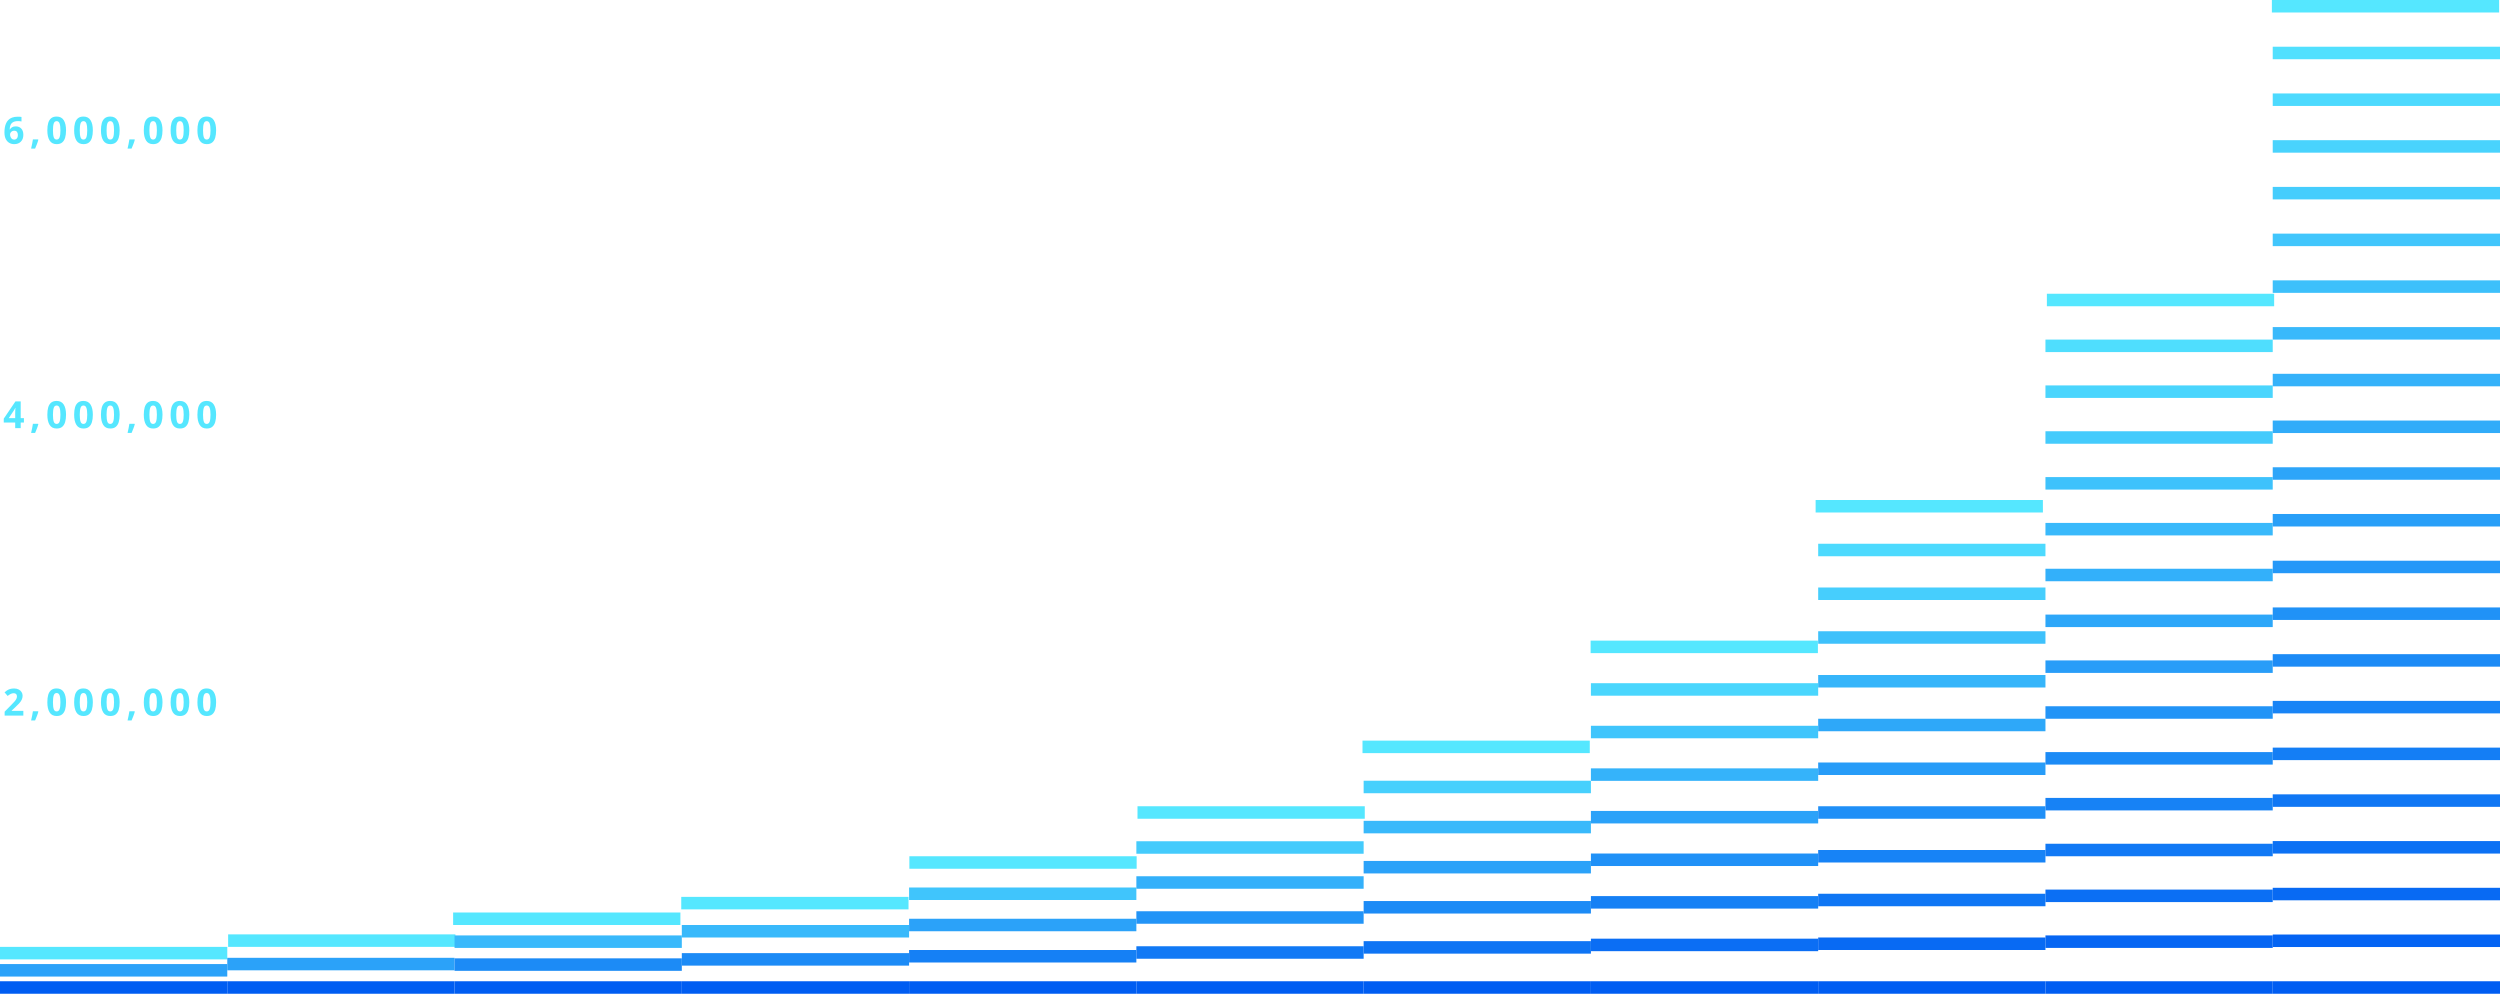
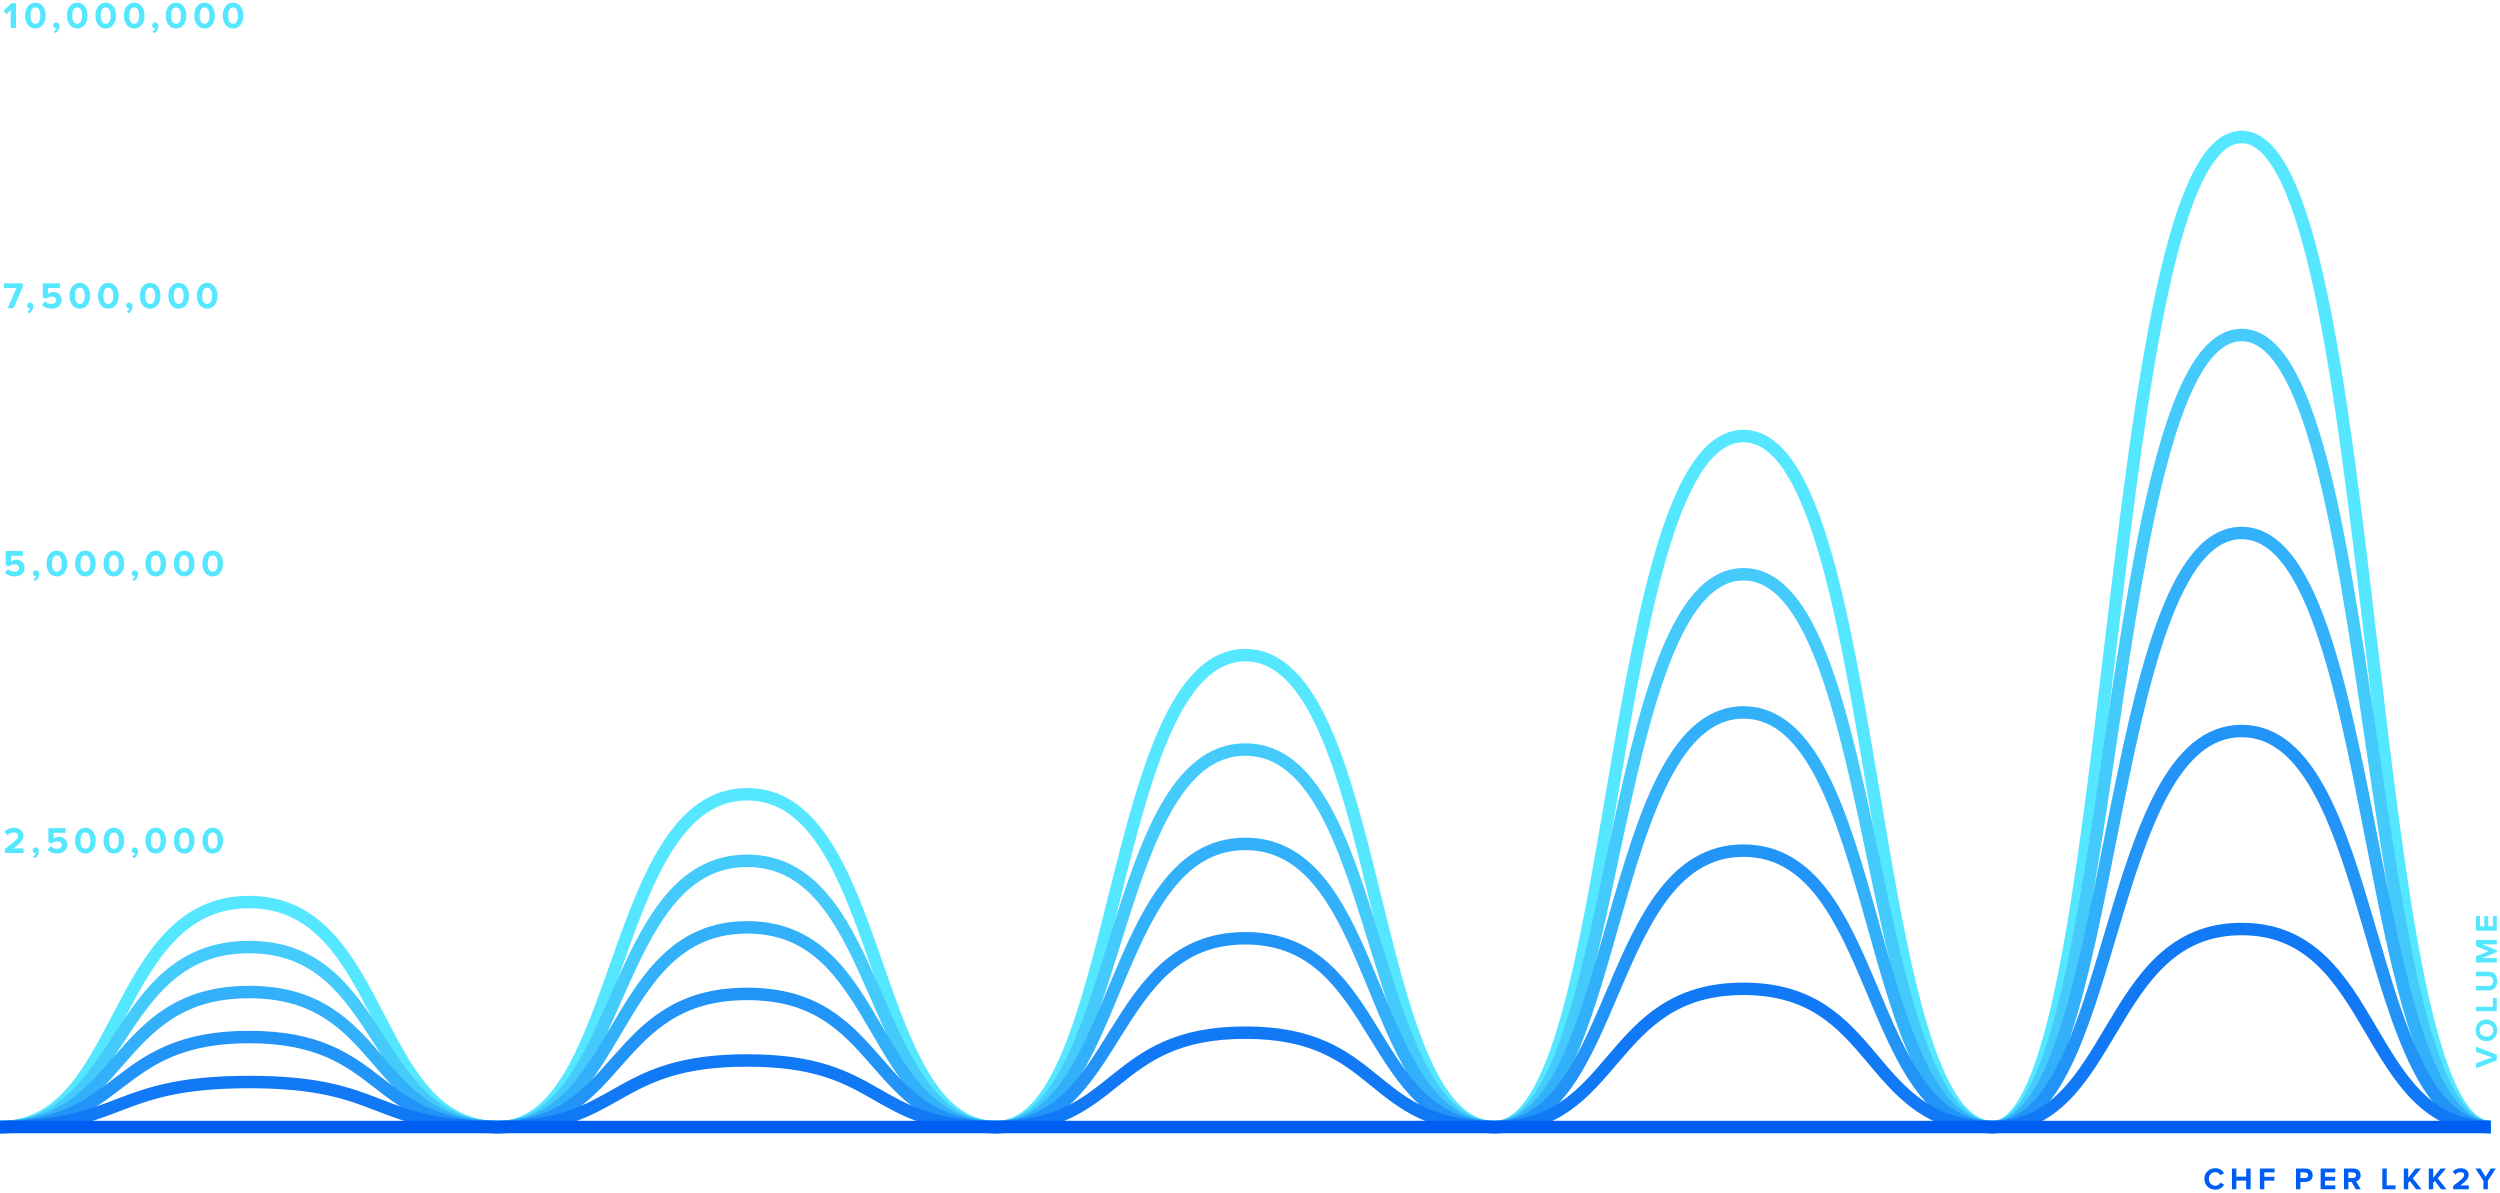
- <svg xmlns="http://www.w3.org/2000/svg" width="800" height="318" viewBox="0 0 800 318">
-   <g fill="none" fill-rule="evenodd">
-     <text fill="#55E7FF" font-family="ProximaNova-Bold, Proxima Nova" font-size="12" font-weight="bold" letter-spacing="1.714">
-       <tspan x="1" y="46">6,000,000</tspan>
-     </text>
-     <text fill="#55E7FF" font-family="ProximaNova-Bold, Proxima Nova" font-size="12" font-weight="bold" letter-spacing="1.714">
-       <tspan x="1" y="137">4,000,000</tspan>
-     </text>
-     <text fill="#55E7FF" font-family="ProximaNova-Bold, Proxima Nova" font-size="12" font-weight="bold" letter-spacing="1.714">
-       <tspan x="1" y="229">2,000,000</tspan>
-     </text>
-     <path fill="#55E7FF" d="M0 307.001h72.727V303H0z" />
-     <path fill="#2BA2F9" d="M0 312.5h72.727v-4.001H0z" />
-     <path fill="#005DF2" d="M0 318h72.727v-4H0z" />
-     <path fill="#55E7FF" d="M73 303h72.728v-4H73z" />
-     <path fill="#2BA2F9" d="M72.727 310.5h72.728v-4H72.727z" />
-     <path fill="#005DF2" d="M72.727 318h72.727v-4H72.727z" />
-     <path fill="#55E7FF" d="M145 296h72.727v-4H145z" />
-     <path fill="#39B9FB" d="M145.455 303.333h72.727v-4h-72.727z" />
-     <path fill="#1C8BF6" d="M145.455 310.667h72.727v-4h-72.727z" />
-     <path fill="#005DF2" d="M145.454 318h72.727v-4h-72.727z" />
-     <path fill="#55E7FF" d="M218 291h72.728v-4H218z" />
-     <path fill="#39B9FB" d="M218.181 300h72.728v-4h-72.728z" />
-     <path fill="#1C8BF6" d="M218.181 309h72.728v-4h-72.728z" />
-     <path fill="#005DF2" d="M218.182 318h72.727v-4h-72.727z" />
-     <path fill="#55E7FF" d="M291 278h72.727v-4H291z" />
-     <path fill="#40C5FC" d="M290.909 288h72.727v-4h-72.727z" />
-     <path fill="#2BA2F9" d="M290.909 298h72.727v-4h-72.727z" />
-     <path fill="#1580F5" d="M290.909 308h72.727v-4h-72.727z" />
-     <path fill="#005DF2" d="M290.909 318h72.727v-4h-72.727z" />
-     <path fill="#55E7FF" d="M364 262h72.728v-4H364z" />
-     <path fill="#44CBFC" d="M363.636 273.2h72.728v-4h-72.728z" />
-     <path fill="#33B0FA" d="M363.636 284.4h72.728v-4h-72.728z" />
-     <path fill="#2294F7" d="M363.636 295.6h72.728v-4h-72.728z" />
-     <path fill="#1179F5" d="M363.636 306.8h72.728v-4h-72.728z" />
-     <path fill="#005DF2" d="M363.636 318h72.728v-4h-72.728z" />
-     <path fill="#55E7FF" d="M436 241h72.727v-4H436z" />
-     <path fill="#47D0FD" d="M436.364 253.833h72.727v-4h-72.727z" />
-     <path fill="#39B9FB" d="M436.364 266.667h72.727v-4h-72.727z" />
-     <path fill="#2BA2F9" d="M436.364 279.5h72.727v-4h-72.727z" />
-     <path fill="#1C8BF6" d="M436.364 292.333h72.727v-4h-72.727z" />
-     <path fill="#0E74F4" d="M436.364 305.167h72.727v-4h-72.727z" />
-     <path fill="#005DF2" d="M436.364 318h72.726v-4h-72.726z" />
-     <path fill="#55E7FF" d="M509 209h72.728v-4H509z" />
-     <path fill="#4AD6FD" d="M509.09 222.625h72.728v-4H509.09z" />
-     <path fill="#40C5FC" d="M509.09 236.25h72.728v-4H509.09z" />
-     <path fill="#35B3FA" d="M509.09 249.875h72.728v-4H509.09z" />
-     <path fill="#2BA2F9" d="M509.09 263.5h72.728v-4H509.09z" />
-     <path fill="#2091F7" d="M509.09 277.125h72.728v-4H509.09z" />
-     <path fill="#1580F5" d="M509.09 290.75h72.728v-4H509.09z" />
-     <path fill="#0B6EF4" d="M509.09 304.375h72.728v-4H509.09z" />
-     <path fill="#005DF2" d="M509.09 318h72.728v-4H509.09z" />
-     <path fill="#55E7FF" d="M581 164h72.728v-4H581z" />
-     <path fill="#4DDAFE" d="M581.818 178h72.728v-4h-72.728z" />
-     <path fill="#46CEFD" d="M581.818 192h72.728v-4h-72.728z" />
-     <path fill="#3EC1FB" d="M581.818 206h72.728v-4h-72.728z" />
-     <path fill="#36B5FA" d="M581.818 220h72.728v-4h-72.728z" />
-     <path fill="#2EA8F9" d="M581.818 234h72.728v-4h-72.728z" />
-     <path fill="#279CF8" d="M581.818 248h72.728v-4h-72.728z" />
-     <path fill="#1F8FF7" d="M581.818 262h72.728v-4h-72.728z" />
-     <path fill="#1783F6" d="M581.818 276h72.728v-4h-72.728z" />
-     <path fill="#0F76F4" d="M581.818 290h72.728v-4h-72.728z" />
-     <path fill="#086AF3" d="M581.818 304h72.728v-4h-72.728z" />
-     <path fill="#005DF2" d="M581.818 318h72.727v-4h-72.727z" />
-     <path fill="#55E7FF" d="M655 98h72.727v-4H655z" />
-     <path fill="#4FDEFE" d="M654.545 112.667h72.727v-4h-72.727z" />
-     <path fill="#4AD5FD" d="M654.545 127.333h72.727v-4h-72.727z" />
-     <path fill="#44CBFC" d="M654.545 142h72.727v-4h-72.727z" />
-     <path fill="#3EC2FC" d="M654.545 156.667h72.727v-4h-72.727z" />
-     <path fill="#39B9FB" d="M654.545 171.333h72.727v-4h-72.727z" />
-     <path fill="#33B0FA" d="M654.545 186h72.727v-4h-72.727z" />
-     <path fill="#2DA7F9" d="M654.545 200.667h72.727v-4h-72.727z" />
-     <path fill="#289DF8" d="M654.545 215.333h72.727v-4h-72.727z" />
-     <path fill="#2294F7" d="M654.545 230h72.727v-4h-72.727z" />
-     <path fill="#1C8BF6" d="M654.545 244.667h72.727v-4h-72.727z" />
-     <path fill="#1782F5" d="M654.545 259.333h72.727v-4h-72.727z" />
-     <path fill="#1179F5" d="M654.545 274h72.727v-4h-72.727z" />
-     <path fill="#0B6FF4" d="M654.545 288.667h72.727v-4h-72.727z" />
-     <path fill="#0666F3" d="M654.545 303.333h72.727v-4h-72.727z" />
-     <path fill="#005DF2" d="M654.546 318h72.726v-4h-72.726z" />
-     <path fill="#55E7FF" d="M727 4h72.728V0H727z" />
-     <path fill="#51E0FE" d="M727.272 18.953H800v-4.001h-72.728z" />
-     <path fill="#4DDAFE" d="M727.272 33.904H800v-4h-72.728z" />
-     <path fill="#49D3FD" d="M727.272 48.858H800v-4h-72.728z" />
-     <path fill="#45CDFD" d="M727.272 63.809H800v-4h-72.728z" />
-     <path fill="#41C6FC" d="M727.272 78.762H800v-4.001h-72.728z" />
-     <path fill="#3DC0FB" d="M727.272 93.714H800v-4h-72.728z" />
-     <path fill="#39B9FB" d="M727.272 108.667H800v-4.001h-72.728z" />
-     <path fill="#35B2FA" d="M727.272 123.619H800v-4h-72.728z" />
-     <path fill="#31ACF9" d="M727.272 138.572H800v-4.001h-72.728z" />
-     <path fill="#2DA5F9" d="M727.272 153.523H800v-4h-72.728z" />
-     <path fill="#289FF8" d="M727.272 168.477H800v-4.001h-72.728z" />
-     <path fill="#2498F8" d="M727.272 183.428H800v-4h-72.728z" />
-     <path fill="#2092F7" d="M727.272 198.381H800v-4.001h-72.728z" />
-     <path fill="#1C8BF6" d="M727.272 213.333H800v-4h-72.728z" />
-     <path fill="#1884F6" d="M727.272 228.286H800v-4.001h-72.728z" />
-     <path fill="#147EF5" d="M727.272 243.238H800v-4h-72.728z" />
-     <path fill="#1077F4" d="M727.272 258.191H800v-4.001h-72.728z" />
-     <path fill="#0C71F4" d="M727.272 273.142H800v-4h-72.728z" />
-     <path fill="#086AF3" d="M727.272 288.096H800v-4h-72.728z" />
-     <path fill="#0464F3" d="M727.272 303.048H800v-4.001h-72.728z" />
-     <path fill="#005DF2" d="M727.272 318H800v-4h-72.728z" />
+ <svg xmlns="http://www.w3.org/2000/svg" width="803px" height="383px" viewBox="0 0 803 383" version="1.1">
+   <defs />
+   <g id="utility_token" stroke="none" stroke-width="1" fill="none" fill-rule="evenodd">
+     <g id="LKT_landing/04a_sale_details" transform="translate(-400, -1142)">
+       <g id="graph" transform="translate(400, 1142)">
+         <path d="M711.591,382.12 C713.061,382.12 713.901,381.31 714.381,380.48 L713.161,379.89 C712.881,380.44 712.281,380.86 711.591,380.86 C710.381,380.86 709.501,379.93 709.501,378.67 C709.501,377.41 710.381,376.48 711.591,376.48 C712.281,376.48 712.881,376.91 713.161,377.45 L714.381,376.85 C713.911,376.02 713.061,375.22 711.591,375.22 C709.591,375.22 708.041,376.62 708.041,378.67 C708.041,380.72 709.591,382.12 711.591,382.12 Z M722.898,382 L722.898,375.33 L721.468,375.33 L721.468,377.95 L718.318,377.95 L718.318,375.33 L716.898,375.33 L716.898,382 L718.318,382 L718.318,379.2 L721.468,379.2 L721.468,382 L722.898,382 Z M727.294,382 L727.294,379.24 L730.524,379.24 L730.524,377.99 L727.294,377.99 L727.294,376.58 L730.594,376.58 L730.594,375.33 L725.874,375.33 L725.874,382 L727.294,382 Z M738.898,382 L737.478,382 L737.478,375.33 L740.598,375.33 C742.048,375.33 742.838,376.31 742.838,377.48 C742.838,378.64 742.038,379.63 740.598,379.63 L738.898,379.63 L738.898,382 Z M740.408,378.38 C740.968,378.38 741.388,378.03 741.388,377.48 C741.388,376.92 740.968,376.58 740.408,376.58 L738.898,376.58 L738.898,378.38 L740.408,378.38 Z M750.104,382 L750.104,380.75 L746.804,380.75 L746.804,379.24 L750.034,379.24 L750.034,377.99 L746.804,377.99 L746.804,376.58 L750.104,376.58 L750.104,375.33 L745.384,375.33 L745.384,382 L750.104,382 Z M758.281,382 L756.651,382 L755.341,379.63 L754.301,379.63 L754.301,382 L752.881,382 L752.881,375.33 L756.001,375.33 C757.391,375.33 758.241,376.24 758.241,377.48 C758.241,378.66 757.501,379.29 756.781,379.46 L758.281,382 Z M755.791,378.38 C756.361,378.38 756.791,378.04 756.791,377.48 C756.791,376.92 756.361,376.58 755.791,376.58 L754.301,376.58 L754.301,378.38 L755.791,378.38 Z M769.444,382 L769.444,380.75 L766.624,380.75 L766.624,375.33 L765.204,375.33 L765.204,382 L769.444,382 Z M777.811,382 L774.981,378.46 L777.631,375.33 L775.881,375.33 L773.521,378.31 L773.521,375.33 L772.101,375.33 L772.101,382 L773.521,382 L773.521,379.95 L774.041,379.33 L776.061,382 L777.811,382 Z M785.838,382 L783.008,378.46 L785.658,375.33 L783.908,375.33 L781.548,378.31 L781.548,375.33 L780.128,375.33 L780.128,382 L781.548,382 L781.548,379.95 L782.068,379.33 L784.088,382 L785.838,382 Z M792.984,382 L792.984,380.75 L790.264,380.75 C791.994,379.49 792.934,378.5 792.934,377.36 C792.934,376.03 791.804,375.23 790.384,375.23 C789.454,375.23 788.464,375.57 787.814,376.32 L788.624,377.26 C789.074,376.79 789.654,376.49 790.414,376.49 C790.964,376.49 791.494,376.78 791.494,377.36 C791.494,378.18 790.694,378.87 787.964,380.89 L787.964,382 L792.984,382 Z M799.101,382 L799.101,379.27 L801.651,375.33 L800.031,375.33 L798.391,378.01 L796.731,375.33 L795.111,375.33 L797.681,379.27 L797.681,382 L799.101,382 Z" id="CHF-per-LKK2Y" fill="#005DF2" />
+         <g id="Page-1" transform="translate(0, 44)" stroke-width="4">
+           <path d="M0,318 C40,318 35.817,245.738 80,245.738 C124.183,245.738 119,318 160,318 C200,318 195.817,211.111 240,211.111 C284.183,211.111 279,318 320,318 C360,318 355.817,166.432 400,166.432 C444.183,166.432 439,318 480,318 C520,318 515.817,96.062 560,96.062 C604.183,96.062 599,318 640,318 C680,318 675.817,0 720,0 C764.183,0 759,318 800,318" id="Stroke-1" stroke="#55E7FF" />
+           <path d="M0,318 C40,318 35.817,260.19 80,260.19 C124.183,260.19 119,318 160,318 C200,318 195.817,232.489 240,232.489 C284.183,232.489 279,318 320,318 C360,318 355.817,196.745 400,196.745 C444.183,196.745 439,318 480,318 C520,318 515.817,140.449 560,140.449 C604.183,140.449 599,318 640,318 C680,318 675.817,63.6 720,63.6 C764.183,63.6 759,318 800,318" id="Stroke-3" stroke="#44CBFC" />
+           <path d="M0,318 C40,318 35.817,274.643 80,274.643 C124.183,274.643 119,318 160,318 C200,318 195.817,253.867 240,253.867 C284.183,253.867 279,318 320,318 C360,318 355.817,227.06 400,227.06 C444.183,227.06 439,318 480,318 C520,318 515.817,184.837 560,184.837 C604.183,184.837 599,318 640,318 C680,318 675.817,127.2 720,127.2 C764.183,127.2 759,318 800,318" id="Stroke-5" stroke="#33B0FA" />
+           <path d="M0,318 C40,318 35.817,289.096 80,289.096 C124.183,289.096 119,318 160,318 C200,318 195.817,275.244 240,275.244 C284.183,275.244 279,318 320,318 C360,318 355.817,257.373 400,257.373 C444.183,257.373 439,318 480,318 C520,318 515.817,229.225 560,229.225 C604.183,229.225 599,318 640,318 C680,318 675.817,190.8 720,190.8 C764.183,190.8 759,318 800,318" id="Stroke-7" stroke="#2294F7" />
+           <path d="M0,318 C40,318 35.817,303.548 80,303.548 C124.183,303.548 119,318 160,318 C200,318 195.817,296.622 240,296.622 C284.183,296.622 279,318 320,318 C360,318 355.817,287.687 400,287.687 C444.183,287.687 439,318 480,318 C520,318 515.817,273.612 560,273.612 C604.183,273.612 599,318 640,318 C680,318 675.817,254.4 720,254.4 C764.183,254.4 759,318 800,318" id="Stroke-9" stroke="#1179F5" />
+           <polyline id="Stroke-11" stroke="#005DF2" points="0 318 80 318 160 318 240 318 320 318 400 318 480 318 560 318 640 318 720 318 800 318" />
+         </g>
+         <path d="M4.324,99 L7.3,92.184 L7.3,90.996 L1.288,90.996 L1.288,92.496 L5.32,92.496 L2.452,99 L4.324,99 Z M10.706,98.412 C10.706,97.632 10.19,97.188 9.626,97.188 C9.122,97.188 8.69,97.62 8.69,98.148 C8.69,98.664 9.05,99.012 9.506,99.012 C9.59,99.012 9.698,98.988 9.734,98.976 C9.638,99.396 9.194,99.9 8.81,100.104 L9.47,100.644 C10.202,100.116 10.706,99.312 10.706,98.412 Z M16.585,99.144 C18.517,99.144 19.789,98.076 19.789,96.372 C19.789,94.752 18.577,93.78 17.221,93.78 C16.489,93.78 15.841,94.068 15.457,94.452 L15.457,92.496 L19.249,92.496 L19.249,90.996 L13.753,90.996 L13.753,95.592 L14.941,95.904 C15.421,95.448 15.961,95.256 16.621,95.256 C17.533,95.256 18.061,95.736 18.061,96.444 C18.061,97.092 17.521,97.632 16.573,97.632 C15.733,97.632 14.989,97.32 14.449,96.756 L13.501,97.944 C14.185,98.688 15.193,99.144 16.585,99.144 Z M25.643,99.144 C23.351,99.144 22.331,97.068 22.331,95.004 C22.331,92.94 23.351,90.876 25.643,90.876 C27.923,90.876 28.955,92.94 28.955,95.004 C28.955,97.068 27.923,99.144 25.643,99.144 Z M25.643,97.632 C26.783,97.632 27.215,96.48 27.215,95.004 C27.215,93.528 26.783,92.388 25.643,92.388 C24.491,92.388 24.059,93.528 24.059,95.004 C24.059,96.48 24.491,97.632 25.643,97.632 Z M34.797,99.144 C32.505,99.144 31.485,97.068 31.485,95.004 C31.485,92.94 32.505,90.876 34.797,90.876 C37.077,90.876 38.109,92.94 38.109,95.004 C38.109,97.068 37.077,99.144 34.797,99.144 Z M34.797,97.632 C35.937,97.632 36.369,96.48 36.369,95.004 C36.369,93.528 35.937,92.388 34.797,92.388 C33.645,92.388 33.213,93.528 33.213,95.004 C33.213,96.48 33.645,97.632 34.797,97.632 Z M42.559,98.412 C42.559,97.632 42.043,97.188 41.479,97.188 C40.975,97.188 40.543,97.62 40.543,98.148 C40.543,98.664 40.903,99.012 41.359,99.012 C41.443,99.012 41.551,98.988 41.587,98.976 C41.491,99.396 41.047,99.9 40.663,100.104 L41.323,100.644 C42.055,100.116 42.559,99.312 42.559,98.412 Z M48.234,99.144 C45.942,99.144 44.922,97.068 44.922,95.004 C44.922,92.94 45.942,90.876 48.234,90.876 C50.514,90.876 51.546,92.94 51.546,95.004 C51.546,97.068 50.514,99.144 48.234,99.144 Z M48.234,97.632 C49.374,97.632 49.806,96.48 49.806,95.004 C49.806,93.528 49.374,92.388 48.234,92.388 C47.082,92.388 46.65,93.528 46.65,95.004 C46.65,96.48 47.082,97.632 48.234,97.632 Z M57.388,99.144 C55.096,99.144 54.076,97.068 54.076,95.004 C54.076,92.94 55.096,90.876 57.388,90.876 C59.668,90.876 60.7,92.94 60.7,95.004 C60.7,97.068 59.668,99.144 57.388,99.144 Z M57.388,97.632 C58.528,97.632 58.96,96.48 58.96,95.004 C58.96,93.528 58.528,92.388 57.388,92.388 C56.236,92.388 55.804,93.528 55.804,95.004 C55.804,96.48 56.236,97.632 57.388,97.632 Z M66.542,99.144 C64.25,99.144 63.23,97.068 63.23,95.004 C63.23,92.94 64.25,90.876 66.542,90.876 C68.822,90.876 69.854,92.94 69.854,95.004 C69.854,97.068 68.822,99.144 66.542,99.144 Z M66.542,97.632 C67.682,97.632 68.114,96.48 68.114,95.004 C68.114,93.528 67.682,92.388 66.542,92.388 C65.39,92.388 64.958,93.528 64.958,95.004 C64.958,96.48 65.39,97.632 66.542,97.632 Z" id="7,500,000" fill="#55E7FF" />
+         <path d="M5.14,9 L5.14,0.996 L3.652,0.996 L1.132,3.528 L2.104,4.548 L3.436,3.192 L3.436,9 L5.14,9 Z M11.366,9.144 C9.074,9.144 8.054,7.068 8.054,5.004 C8.054,2.94 9.074,0.876 11.366,0.876 C13.646,0.876 14.678,2.94 14.678,5.004 C14.678,7.068 13.646,9.144 11.366,9.144 Z M11.366,7.632 C12.506,7.632 12.938,6.48 12.938,5.004 C12.938,3.528 12.506,2.388 11.366,2.388 C10.214,2.388 9.782,3.528 9.782,5.004 C9.782,6.48 10.214,7.632 11.366,7.632 Z M19.129,8.412 C19.129,7.632 18.613,7.188 18.049,7.188 C17.545,7.188 17.113,7.62 17.113,8.148 C17.113,8.664 17.473,9.012 17.929,9.012 C18.013,9.012 18.121,8.988 18.157,8.976 C18.061,9.396 17.617,9.9 17.233,10.104 L17.893,10.644 C18.625,10.116 19.129,9.312 19.129,8.412 Z M24.803,9.144 C22.511,9.144 21.491,7.068 21.491,5.004 C21.491,2.94 22.511,0.876 24.803,0.876 C27.083,0.876 28.115,2.94 28.115,5.004 C28.115,7.068 27.083,9.144 24.803,9.144 Z M24.803,7.632 C25.943,7.632 26.375,6.48 26.375,5.004 C26.375,3.528 25.943,2.388 24.803,2.388 C23.651,2.388 23.219,3.528 23.219,5.004 C23.219,6.48 23.651,7.632 24.803,7.632 Z M33.957,9.144 C31.665,9.144 30.645,7.068 30.645,5.004 C30.645,2.94 31.665,0.876 33.957,0.876 C36.237,0.876 37.269,2.94 37.269,5.004 C37.269,7.068 36.237,9.144 33.957,9.144 Z M33.957,7.632 C35.097,7.632 35.529,6.48 35.529,5.004 C35.529,3.528 35.097,2.388 33.957,2.388 C32.805,2.388 32.373,3.528 32.373,5.004 C32.373,6.48 32.805,7.632 33.957,7.632 Z M43.111,9.144 C40.819,9.144 39.799,7.068 39.799,5.004 C39.799,2.94 40.819,0.876 43.111,0.876 C45.391,0.876 46.423,2.94 46.423,5.004 C46.423,7.068 45.391,9.144 43.111,9.144 Z M43.111,7.632 C44.251,7.632 44.683,6.48 44.683,5.004 C44.683,3.528 44.251,2.388 43.111,2.388 C41.959,2.388 41.527,3.528 41.527,5.004 C41.527,6.48 41.959,7.632 43.111,7.632 Z M50.874,8.412 C50.874,7.632 50.358,7.188 49.794,7.188 C49.29,7.188 48.858,7.62 48.858,8.148 C48.858,8.664 49.218,9.012 49.674,9.012 C49.758,9.012 49.866,8.988 49.902,8.976 C49.806,9.396 49.362,9.9 48.978,10.104 L49.638,10.644 C50.37,10.116 50.874,9.312 50.874,8.412 Z M56.548,9.144 C54.256,9.144 53.236,7.068 53.236,5.004 C53.236,2.94 54.256,0.876 56.548,0.876 C58.828,0.876 59.86,2.94 59.86,5.004 C59.86,7.068 58.828,9.144 56.548,9.144 Z M56.548,7.632 C57.688,7.632 58.12,6.48 58.12,5.004 C58.12,3.528 57.688,2.388 56.548,2.388 C55.396,2.388 54.964,3.528 54.964,5.004 C54.964,6.48 55.396,7.632 56.548,7.632 Z M65.702,9.144 C63.41,9.144 62.39,7.068 62.39,5.004 C62.39,2.94 63.41,0.876 65.702,0.876 C67.982,0.876 69.014,2.94 69.014,5.004 C69.014,7.068 67.982,9.144 65.702,9.144 Z M65.702,7.632 C66.842,7.632 67.274,6.48 67.274,5.004 C67.274,3.528 66.842,2.388 65.702,2.388 C64.55,2.388 64.118,3.528 64.118,5.004 C64.118,6.48 64.55,7.632 65.702,7.632 Z M74.857,9.144 C72.565,9.144 71.545,7.068 71.545,5.004 C71.545,2.94 72.565,0.876 74.857,0.876 C77.137,0.876 78.169,2.94 78.169,5.004 C78.169,7.068 77.137,9.144 74.857,9.144 Z M74.857,7.632 C75.997,7.632 76.429,6.48 76.429,5.004 C76.429,3.528 75.997,2.388 74.857,2.388 C73.705,2.388 73.273,3.528 73.273,5.004 C73.273,6.48 73.705,7.632 74.857,7.632 Z" id="10,000,000" fill="#55E7FF" />
+         <path d="M4.672,185.144 C6.604,185.144 7.876,184.076 7.876,182.372 C7.876,180.752 6.664,179.78 5.308,179.78 C4.576,179.78 3.928,180.068 3.544,180.452 L3.544,178.496 L7.336,178.496 L7.336,176.996 L1.84,176.996 L1.84,181.592 L3.028,181.904 C3.508,181.448 4.048,181.256 4.708,181.256 C5.62,181.256 6.148,181.736 6.148,182.444 C6.148,183.092 5.608,183.632 4.66,183.632 C3.82,183.632 3.076,183.32 2.536,182.756 L1.588,183.944 C2.272,184.688 3.28,185.144 4.672,185.144 Z M12.59,184.412 C12.59,183.632 12.074,183.188 11.51,183.188 C11.006,183.188 10.574,183.62 10.574,184.148 C10.574,184.664 10.934,185.012 11.39,185.012 C11.474,185.012 11.582,184.988 11.618,184.976 C11.522,185.396 11.078,185.9 10.694,186.104 L11.354,186.644 C12.086,186.116 12.59,185.312 12.59,184.412 Z M18.265,185.144 C15.973,185.144 14.953,183.068 14.953,181.004 C14.953,178.94 15.973,176.876 18.265,176.876 C20.545,176.876 21.577,178.94 21.577,181.004 C21.577,183.068 20.545,185.144 18.265,185.144 Z M18.265,183.632 C19.405,183.632 19.837,182.48 19.837,181.004 C19.837,179.528 19.405,178.388 18.265,178.388 C17.113,178.388 16.681,179.528 16.681,181.004 C16.681,182.48 17.113,183.632 18.265,183.632 Z M27.419,185.144 C25.127,185.144 24.107,183.068 24.107,181.004 C24.107,178.94 25.127,176.876 27.419,176.876 C29.699,176.876 30.731,178.94 30.731,181.004 C30.731,183.068 29.699,185.144 27.419,185.144 Z M27.419,183.632 C28.559,183.632 28.991,182.48 28.991,181.004 C28.991,179.528 28.559,178.388 27.419,178.388 C26.267,178.388 25.835,179.528 25.835,181.004 C25.835,182.48 26.267,183.632 27.419,183.632 Z M36.573,185.144 C34.281,185.144 33.261,183.068 33.261,181.004 C33.261,178.94 34.281,176.876 36.573,176.876 C38.853,176.876 39.885,178.94 39.885,181.004 C39.885,183.068 38.853,185.144 36.573,185.144 Z M36.573,183.632 C37.713,183.632 38.145,182.48 38.145,181.004 C38.145,179.528 37.713,178.388 36.573,178.388 C35.421,178.388 34.989,179.528 34.989,181.004 C34.989,182.48 35.421,183.632 36.573,183.632 Z M44.335,184.412 C44.335,183.632 43.819,183.188 43.255,183.188 C42.751,183.188 42.319,183.62 42.319,184.148 C42.319,184.664 42.679,185.012 43.135,185.012 C43.219,185.012 43.327,184.988 43.363,184.976 C43.267,185.396 42.823,185.9 42.439,186.104 L43.099,186.644 C43.831,186.116 44.335,185.312 44.335,184.412 Z M50.01,185.144 C47.718,185.144 46.698,183.068 46.698,181.004 C46.698,178.94 47.718,176.876 50.01,176.876 C52.29,176.876 53.322,178.94 53.322,181.004 C53.322,183.068 52.29,185.144 50.01,185.144 Z M50.01,183.632 C51.15,183.632 51.582,182.48 51.582,181.004 C51.582,179.528 51.15,178.388 50.01,178.388 C48.858,178.388 48.426,179.528 48.426,181.004 C48.426,182.48 48.858,183.632 50.01,183.632 Z M59.164,185.144 C56.872,185.144 55.852,183.068 55.852,181.004 C55.852,178.94 56.872,176.876 59.164,176.876 C61.444,176.876 62.476,178.94 62.476,181.004 C62.476,183.068 61.444,185.144 59.164,185.144 Z M59.164,183.632 C60.304,183.632 60.736,182.48 60.736,181.004 C60.736,179.528 60.304,178.388 59.164,178.388 C58.012,178.388 57.58,179.528 57.58,181.004 C57.58,182.48 58.012,183.632 59.164,183.632 Z M68.318,185.144 C66.026,185.144 65.006,183.068 65.006,181.004 C65.006,178.94 66.026,176.876 68.318,176.876 C70.598,176.876 71.63,178.94 71.63,181.004 C71.63,183.068 70.598,185.144 68.318,185.144 Z M68.318,183.632 C69.458,183.632 69.89,182.48 69.89,181.004 C69.89,179.528 69.458,178.388 68.318,178.388 C67.166,178.388 66.734,179.528 66.734,181.004 C66.734,182.48 67.166,183.632 68.318,183.632 Z" id="5,000,000" fill="#55E7FF" />
+         <path d="M7.588,274 L7.588,272.5 L4.324,272.5 C6.4,270.988 7.528,269.8 7.528,268.432 C7.528,266.836 6.172,265.876 4.468,265.876 C3.352,265.876 2.164,266.284 1.384,267.184 L2.356,268.312 C2.896,267.748 3.592,267.388 4.504,267.388 C5.164,267.388 5.8,267.736 5.8,268.432 C5.8,269.416 4.84,270.244 1.564,272.668 L1.564,274 L7.588,274 Z M12.494,273.412 C12.494,272.632 11.978,272.188 11.414,272.188 C10.91,272.188 10.478,272.62 10.478,273.148 C10.478,273.664 10.838,274.012 11.294,274.012 C11.378,274.012 11.486,273.988 11.522,273.976 C11.426,274.396 10.982,274.9 10.598,275.104 L11.258,275.644 C11.99,275.116 12.494,274.312 12.494,273.412 Z M18.373,274.144 C20.305,274.144 21.577,273.076 21.577,271.372 C21.577,269.752 20.365,268.78 19.009,268.78 C18.277,268.78 17.629,269.068 17.245,269.452 L17.245,267.496 L21.037,267.496 L21.037,265.996 L15.541,265.996 L15.541,270.592 L16.729,270.904 C17.209,270.448 17.749,270.256 18.409,270.256 C19.321,270.256 19.849,270.736 19.849,271.444 C19.849,272.092 19.309,272.632 18.361,272.632 C17.521,272.632 16.777,272.32 16.237,271.756 L15.289,272.944 C15.973,273.688 16.981,274.144 18.373,274.144 Z M27.431,274.144 C25.139,274.144 24.119,272.068 24.119,270.004 C24.119,267.94 25.139,265.876 27.431,265.876 C29.711,265.876 30.743,267.94 30.743,270.004 C30.743,272.068 29.711,274.144 27.431,274.144 Z M27.431,272.632 C28.571,272.632 29.003,271.48 29.003,270.004 C29.003,268.528 28.571,267.388 27.431,267.388 C26.279,267.388 25.847,268.528 25.847,270.004 C25.847,271.48 26.279,272.632 27.431,272.632 Z M36.585,274.144 C34.293,274.144 33.273,272.068 33.273,270.004 C33.273,267.94 34.293,265.876 36.585,265.876 C38.865,265.876 39.897,267.94 39.897,270.004 C39.897,272.068 38.865,274.144 36.585,274.144 Z M36.585,272.632 C37.725,272.632 38.157,271.48 38.157,270.004 C38.157,268.528 37.725,267.388 36.585,267.388 C35.433,267.388 35.001,268.528 35.001,270.004 C35.001,271.48 35.433,272.632 36.585,272.632 Z M44.347,273.412 C44.347,272.632 43.831,272.188 43.267,272.188 C42.763,272.188 42.331,272.62 42.331,273.148 C42.331,273.664 42.691,274.012 43.147,274.012 C43.231,274.012 43.339,273.988 43.375,273.976 C43.279,274.396 42.835,274.9 42.451,275.104 L43.111,275.644 C43.843,275.116 44.347,274.312 44.347,273.412 Z M50.022,274.144 C47.73,274.144 46.71,272.068 46.71,270.004 C46.71,267.94 47.73,265.876 50.022,265.876 C52.302,265.876 53.334,267.94 53.334,270.004 C53.334,272.068 52.302,274.144 50.022,274.144 Z M50.022,272.632 C51.162,272.632 51.594,271.48 51.594,270.004 C51.594,268.528 51.162,267.388 50.022,267.388 C48.87,267.388 48.438,268.528 48.438,270.004 C48.438,271.48 48.87,272.632 50.022,272.632 Z M59.176,274.144 C56.884,274.144 55.864,272.068 55.864,270.004 C55.864,267.94 56.884,265.876 59.176,265.876 C61.456,265.876 62.488,267.94 62.488,270.004 C62.488,272.068 61.456,274.144 59.176,274.144 Z M59.176,272.632 C60.316,272.632 60.748,271.48 60.748,270.004 C60.748,268.528 60.316,267.388 59.176,267.388 C58.024,267.388 57.592,268.528 57.592,270.004 C57.592,271.48 58.024,272.632 59.176,272.632 Z M68.33,274.144 C66.038,274.144 65.018,272.068 65.018,270.004 C65.018,267.94 66.038,265.876 68.33,265.876 C70.61,265.876 71.642,267.94 71.642,270.004 C71.642,272.068 70.61,274.144 68.33,274.144 Z M68.33,272.632 C69.47,272.632 69.902,271.48 69.902,270.004 C69.902,268.528 69.47,267.388 68.33,267.388 C67.178,267.388 66.746,268.528 66.746,270.004 C66.746,271.48 67.178,272.632 68.33,272.632 Z" id="2,500,000" fill="#55E7FF" />
+         <path d="M778.537,322 L781.107,315.33 L779.487,315.33 L777.647,320.46 L775.797,315.33 L774.177,315.33 L776.757,322 L778.537,322 Z M786.353,322.12 C784.343,322.12 782.873,320.68 782.873,318.67 C782.873,316.66 784.343,315.22 786.353,315.22 C788.373,315.22 789.843,316.66 789.843,318.67 C789.843,320.68 788.373,322.12 786.353,322.12 Z M786.353,320.86 C787.583,320.86 788.383,319.91 788.383,318.67 C788.383,317.42 787.583,316.48 786.353,316.48 C785.123,316.48 784.333,317.42 784.333,318.67 C784.333,319.91 785.123,320.86 786.353,320.86 Z M796.75,322 L796.75,320.75 L793.93,320.75 L793.93,315.33 L792.51,315.33 L792.51,322 L796.75,322 Z M802.177,322.12 C804.207,322.12 805.187,320.99 805.187,319.33 L805.187,315.33 L803.737,315.33 L803.737,319.29 C803.737,320.22 803.207,320.86 802.177,320.86 C801.147,320.86 800.607,320.22 800.607,319.29 L800.607,315.33 L799.167,315.33 L799.167,319.34 C799.167,320.98 800.147,322.12 802.177,322.12 Z M815.393,322 L815.393,315.33 L813.393,315.33 L811.773,319.36 L810.153,315.33 L808.163,315.33 L808.163,322 L809.583,322 L809.583,317.33 L811.463,322 L812.083,322 L813.963,317.33 L813.963,322 L815.393,322 Z M823.1,322 L823.1,320.75 L819.8,320.75 L819.8,319.24 L823.03,319.24 L823.03,317.99 L819.8,317.99 L819.8,316.58 L823.1,316.58 L823.1,315.33 L818.38,315.33 L818.38,322 L823.1,322 Z" id="volume" fill="#55E7FF" transform="translate(798.6383, 318.67) rotate(-90) translate(-798.6383, -318.67) " />
+       </g>
+     </g>
  </g>
</svg>
